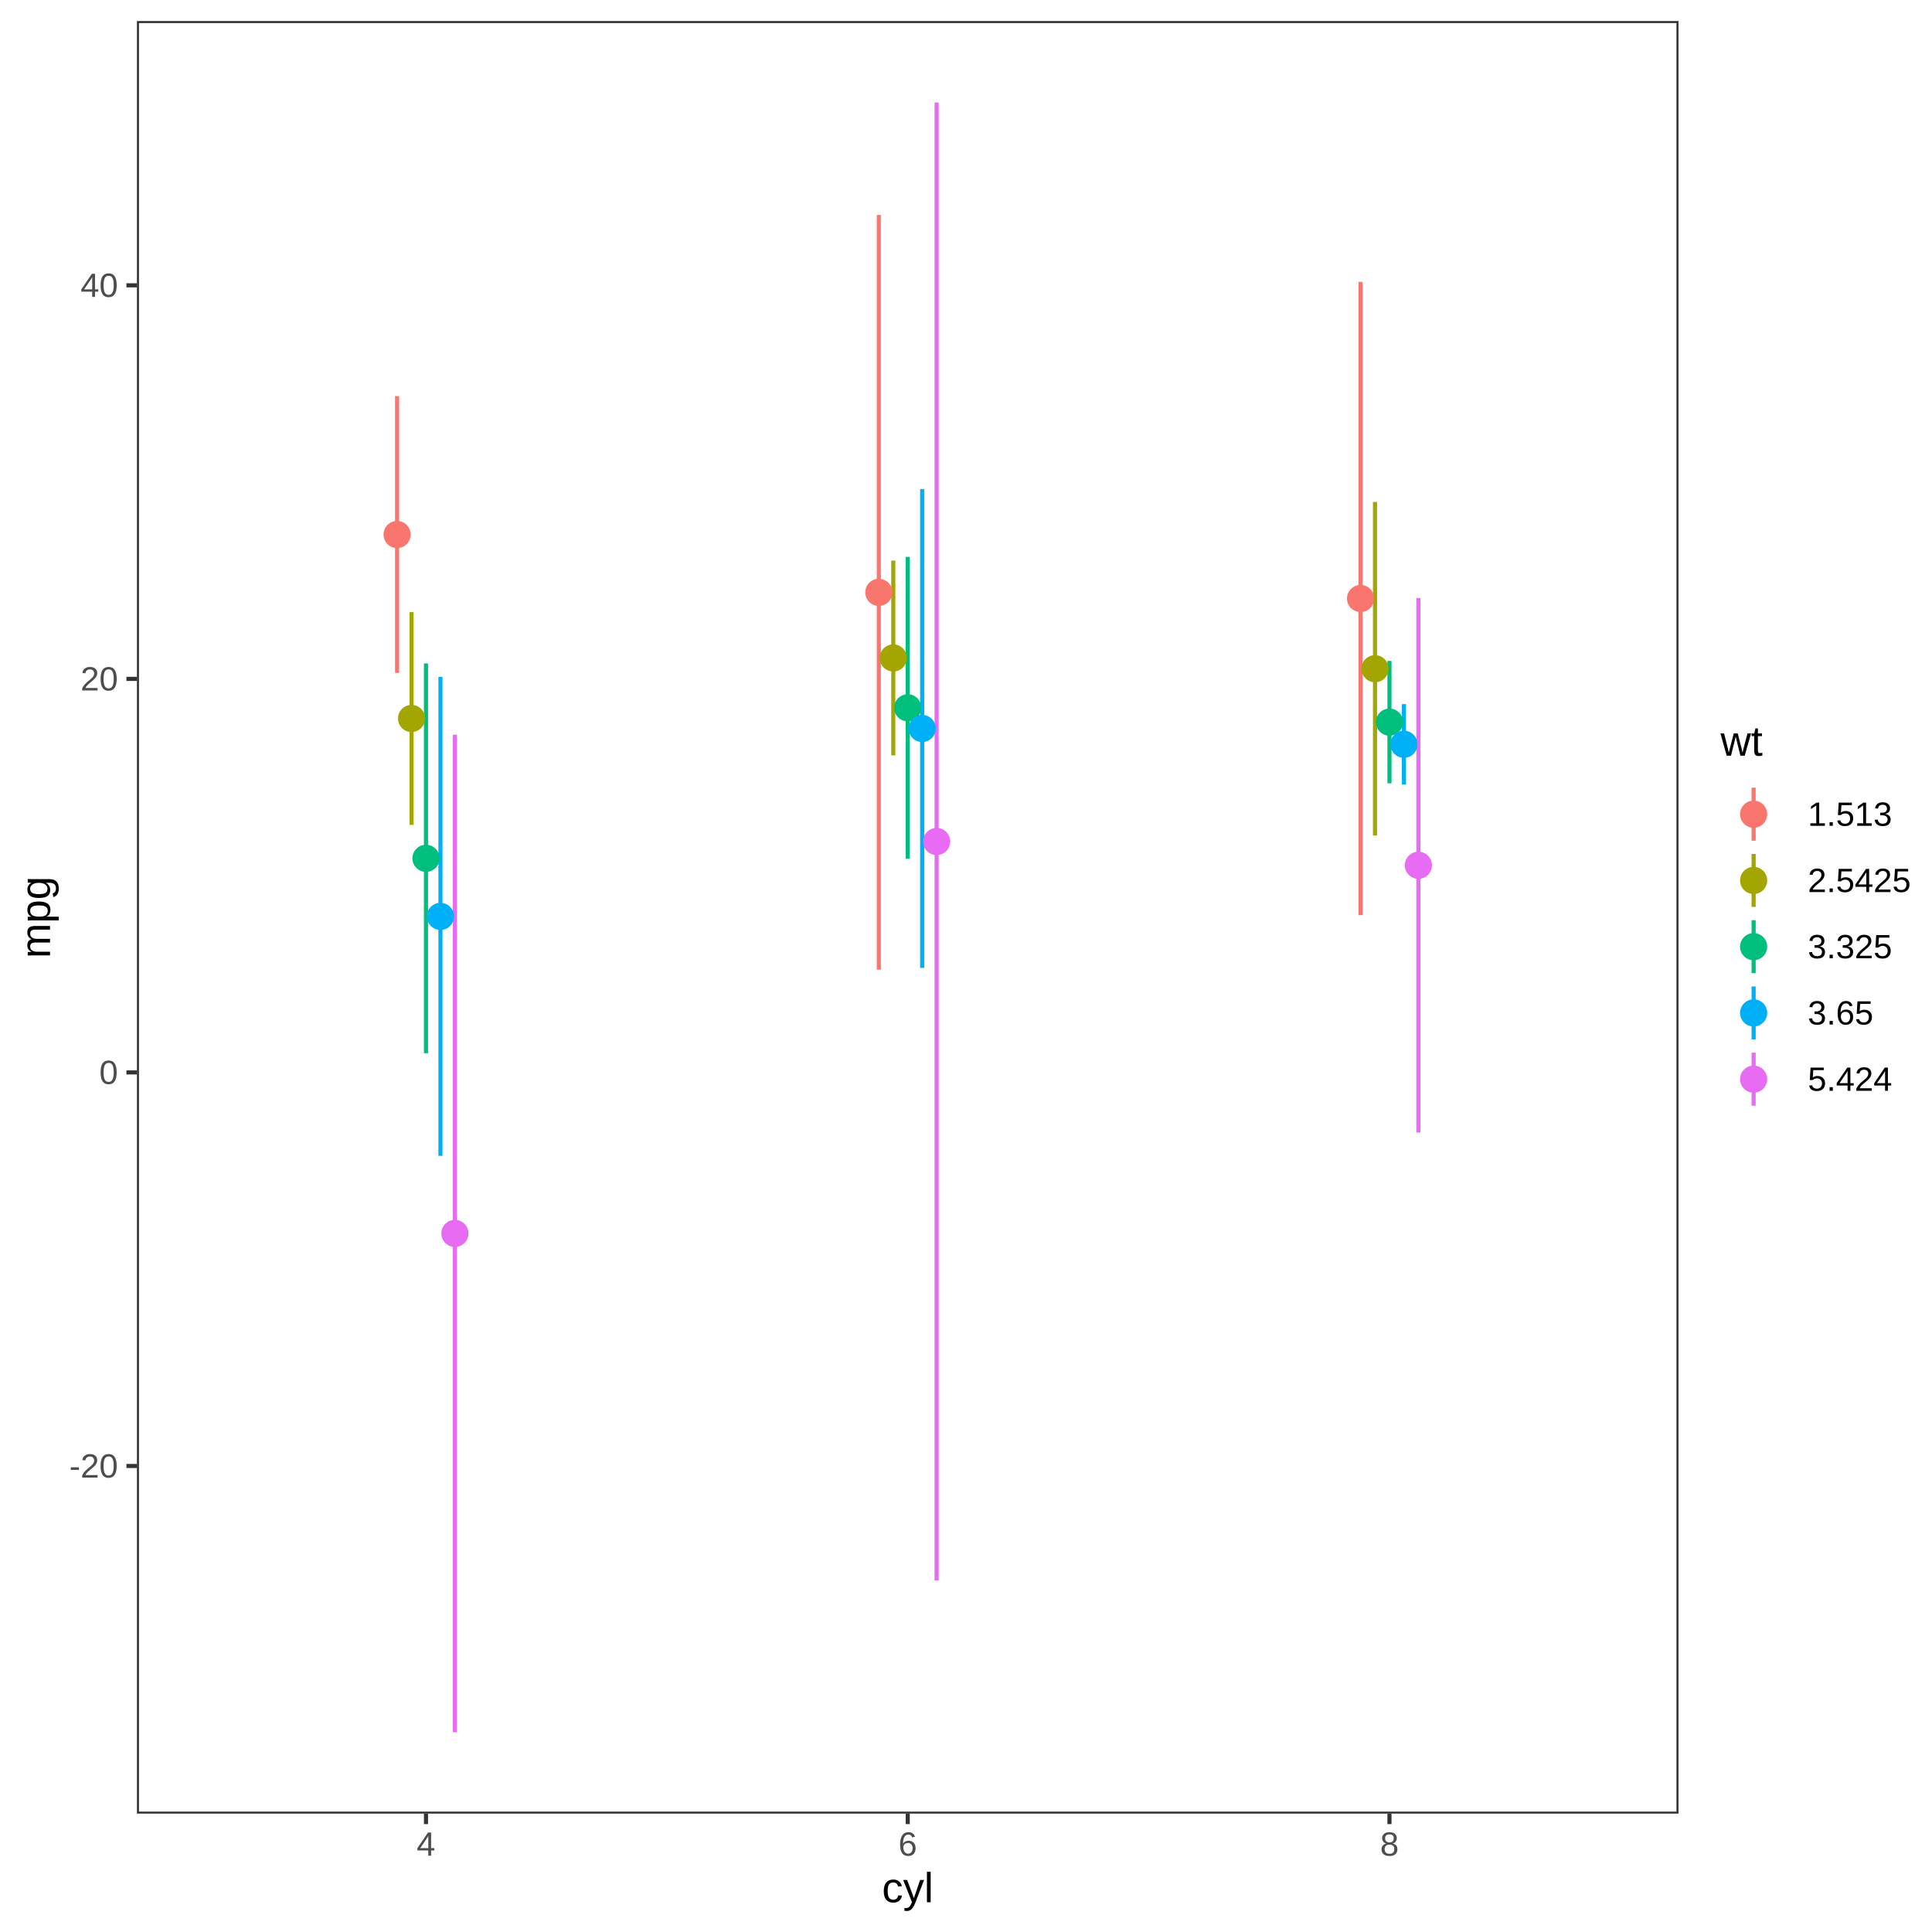
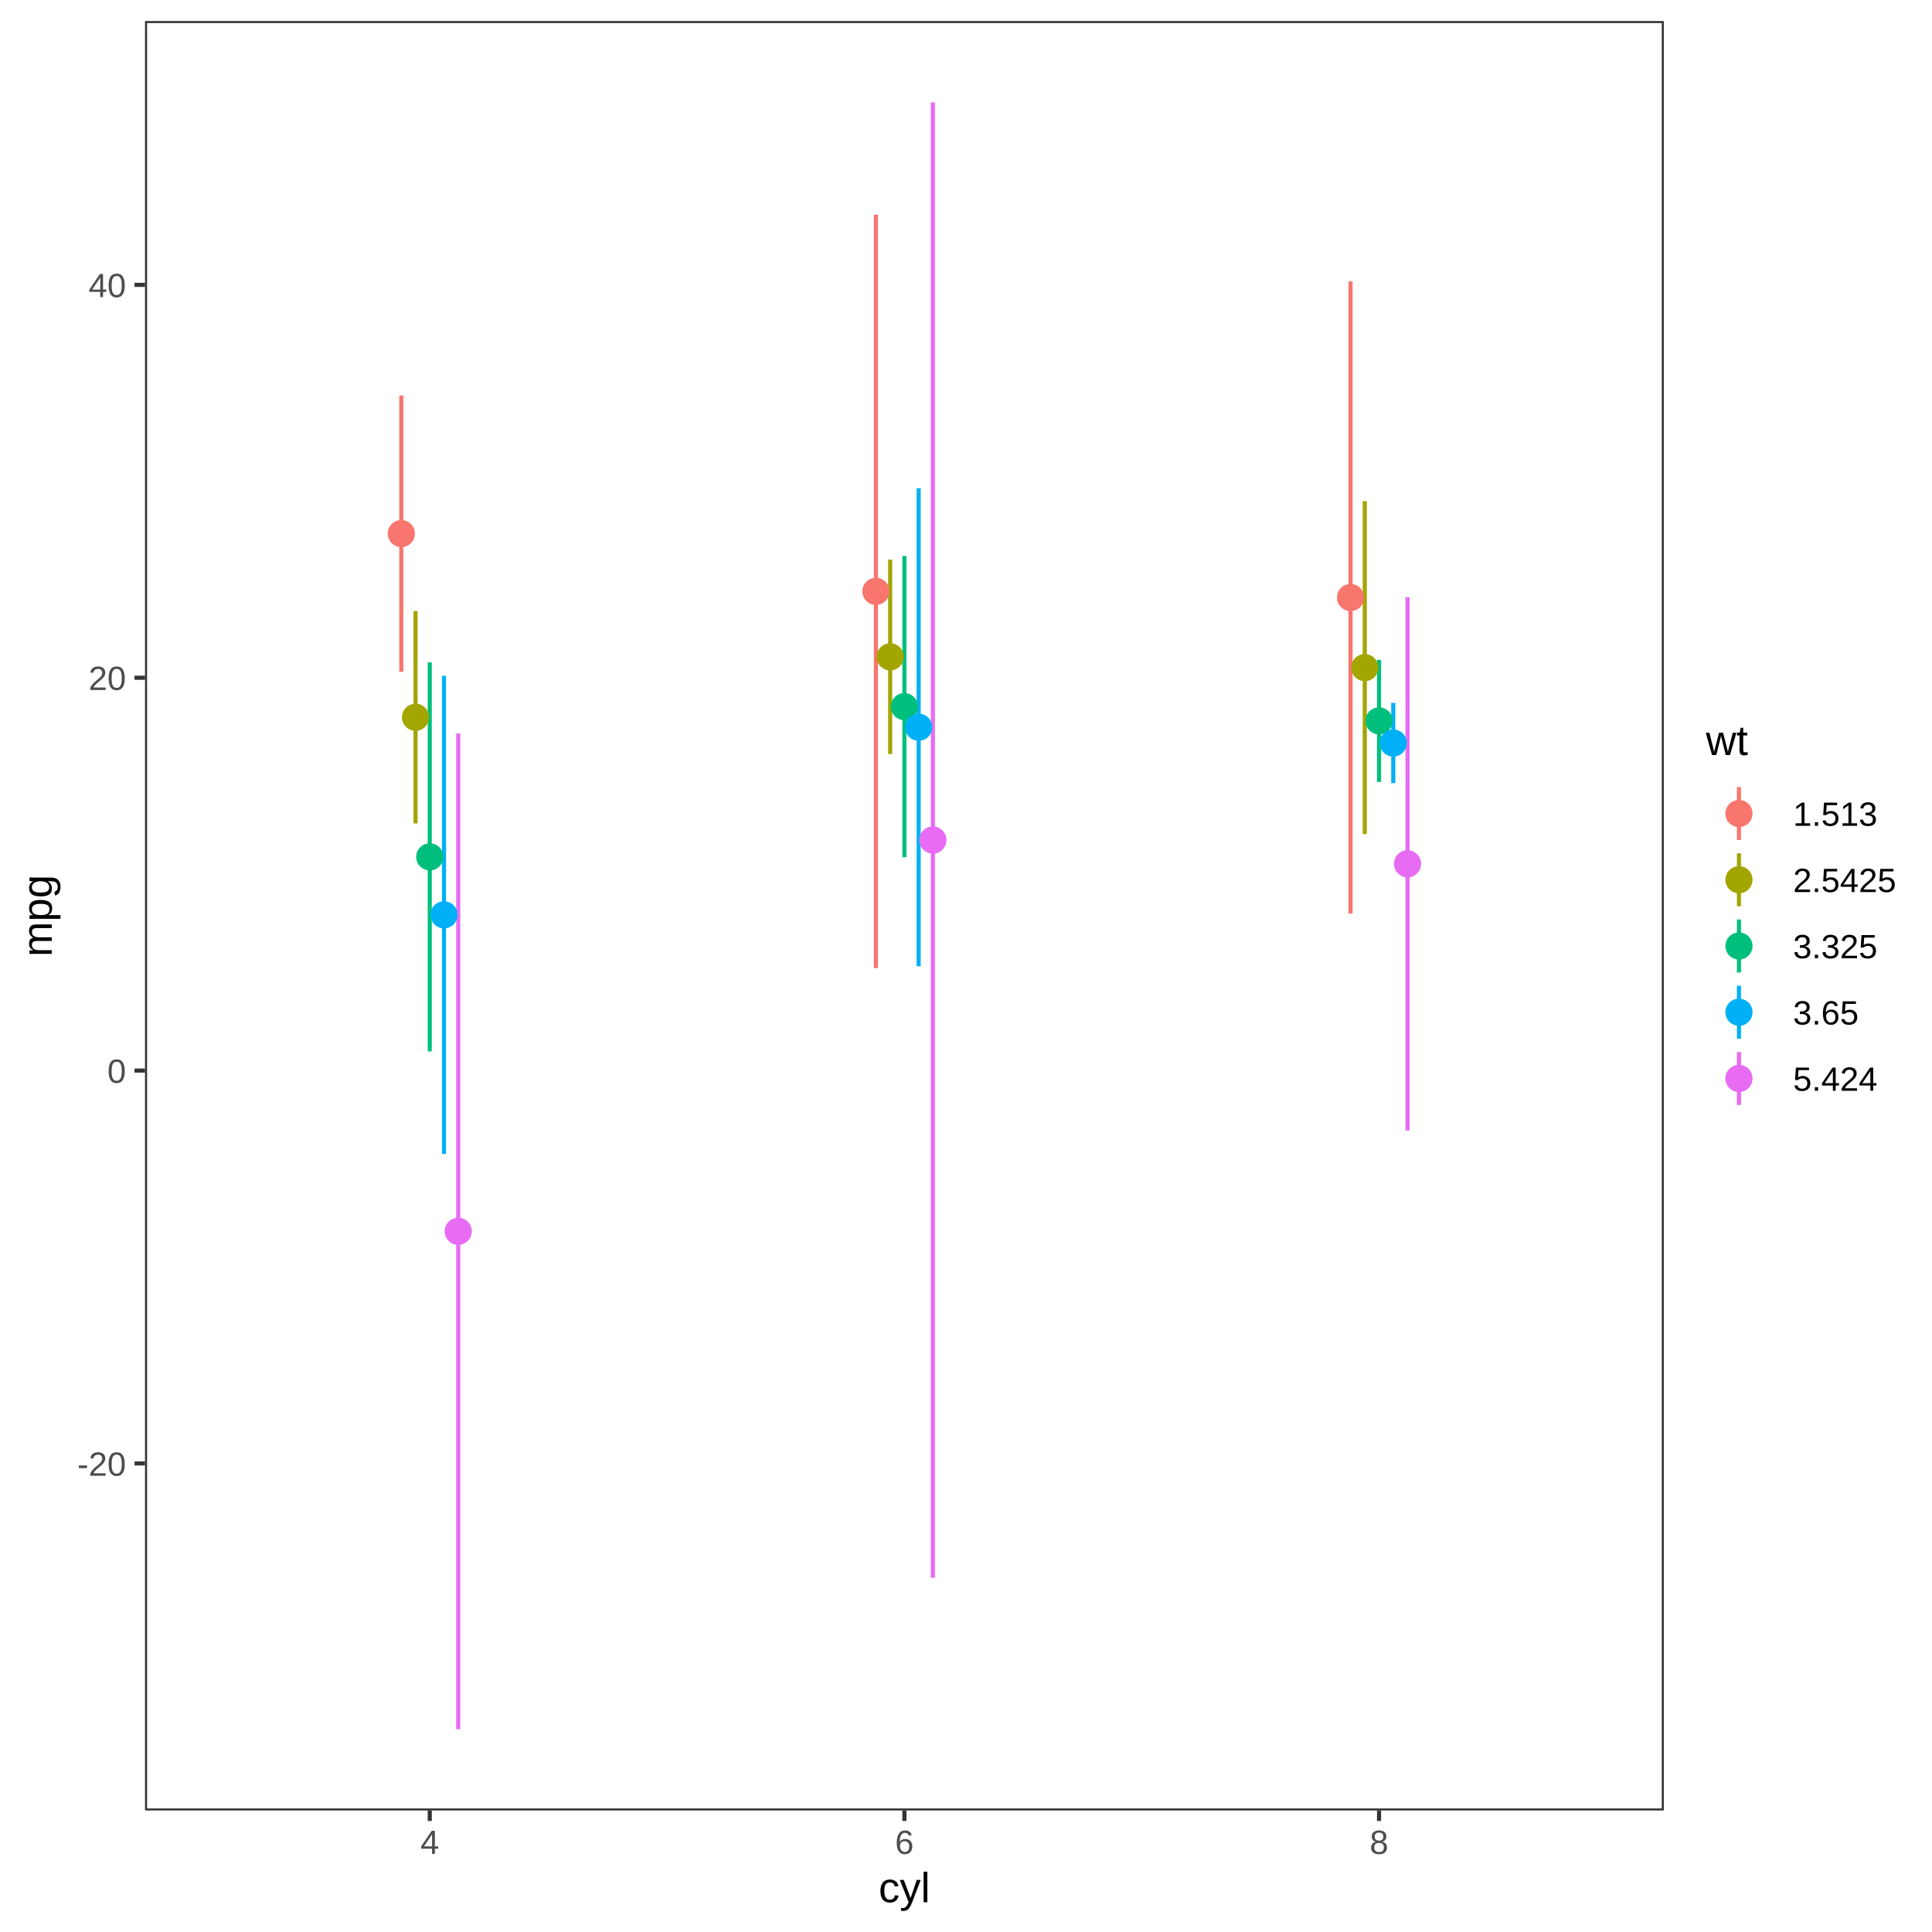
<svg xmlns="http://www.w3.org/2000/svg" class="svglite" width="504.00pt" height="504.00pt" viewBox="0 0 504.00 504.00">
  <defs>
    <style type="text/css">
    .svglite line, .svglite polyline, .svglite polygon, .svglite path, .svglite rect, .svglite circle {
      fill: none;
      stroke: #000000;
      stroke-linecap: round;
      stroke-linejoin: round;
      stroke-miterlimit: 10.00;
    }
    .svglite text {
      white-space: pre;
    }
  </style>
  </defs>
  <rect width="100%" height="100%" style="stroke: none; fill: #FFFFFF;" />
  <defs>
    <clipPath id="cpMC4wMHw1MDQuMDB8MC4wMHw1MDQuMDA=">
      <rect x="0.00" y="0.00" width="504.00" height="504.00" />
    </clipPath>
  </defs>
  <g clip-path="url(#cpMC4wMHw1MDQuMDB8MC4wMHw1MDQuMDA=)">
-     <rect x="0" y="0.00" width="504.00" height="504.00" style="stroke-width: 1.07; stroke: #FFFFFF; fill: #FFFFFF;" />
+     <rect x="0.00" y="0.00" width="504.00" height="504.00" style="stroke-width: 1.07; stroke: #FFFFFF; fill: #FFFFFF;" />
  </g>
  <defs>
-     <clipPath id="cpMzUuNzJ8NDM3Ljg3fDUuNDh8NDczLjEy">
-       <rect x="35.72" y="5.48" width="402.15" height="467.64" />
+     <clipPath id="cpMzcuODN8NDM0LjA0fDUuNDh8NDcyLjI5">
+       <rect x="37.83" y="5.48" width="396.21" height="466.82" />
    </clipPath>
  </defs>
-   <g clip-path="url(#cpMzUuNzJ8NDM3Ljg3fDUuNDh8NDczLjEy)">
-     <rect x="35.72" y="5.48" width="402.15" height="467.64" style="stroke-width: 1.07; stroke: none; fill: #FFFFFF;" />
-     <line x1="103.59" y1="175.54" x2="103.59" y2="103.33" style="stroke-width: 1.07; stroke: #F8766D; stroke-linecap: butt;" />
-     <line x1="107.36" y1="215.18" x2="107.36" y2="159.68" style="stroke-width: 1.07; stroke: #A3A500; stroke-linecap: butt;" />
-     <line x1="111.13" y1="274.75" x2="111.13" y2="173.07" style="stroke-width: 1.07; stroke: #00BF7D; stroke-linecap: butt;" />
-     <line x1="114.90" y1="301.53" x2="114.90" y2="176.59" style="stroke-width: 1.07; stroke: #00B0F6; stroke-linecap: butt;" />
-     <line x1="118.67" y1="451.86" x2="118.67" y2="191.67" style="stroke-width: 1.07; stroke: #E76BF3; stroke-linecap: butt;" />
-     <line x1="229.26" y1="252.97" x2="229.26" y2="56.09" style="stroke-width: 1.07; stroke: #F8766D; stroke-linecap: butt;" />
-     <line x1="233.03" y1="197.04" x2="233.03" y2="146.24" style="stroke-width: 1.07; stroke: #A3A500; stroke-linecap: butt;" />
-     <line x1="236.80" y1="224.01" x2="236.80" y2="145.27" style="stroke-width: 1.07; stroke: #00BF7D; stroke-linecap: butt;" />
-     <line x1="240.57" y1="252.50" x2="240.57" y2="127.58" style="stroke-width: 1.07; stroke: #00B0F6; stroke-linecap: butt;" />
-     <line x1="244.34" y1="412.30" x2="244.34" y2="26.74" style="stroke-width: 1.07; stroke: #E76BF3; stroke-linecap: butt;" />
-     <line x1="354.93" y1="238.73" x2="354.93" y2="73.53" style="stroke-width: 1.07; stroke: #F8766D; stroke-linecap: butt;" />
-     <line x1="358.70" y1="217.96" x2="358.70" y2="130.94" style="stroke-width: 1.07; stroke: #A3A500; stroke-linecap: butt;" />
-     <line x1="362.47" y1="204.34" x2="362.47" y2="172.41" style="stroke-width: 1.07; stroke: #00BF7D; stroke-linecap: butt;" />
-     <line x1="366.24" y1="204.65" x2="366.24" y2="183.68" style="stroke-width: 1.07; stroke: #00B0F6; stroke-linecap: butt;" />
-     <line x1="370.01" y1="295.43" x2="370.01" y2="156.03" style="stroke-width: 1.07; stroke: #E76BF3; stroke-linecap: butt;" />
-     <circle cx="103.59" cy="139.44" r="2.84" style="stroke-width: 1.42; stroke: #F8766D; fill: #F8766D;" />
-     <circle cx="107.36" cy="187.43" r="2.84" style="stroke-width: 1.42; stroke: #A3A500; fill: #A3A500;" />
-     <circle cx="111.13" cy="223.91" r="2.84" style="stroke-width: 1.42; stroke: #00BF7D; fill: #00BF7D;" />
-     <circle cx="114.90" cy="239.06" r="2.84" style="stroke-width: 1.42; stroke: #00B0F6; fill: #00B0F6;" />
-     <circle cx="118.67" cy="321.76" r="2.84" style="stroke-width: 1.42; stroke: #E76BF3; fill: #E76BF3;" />
-     <circle cx="229.26" cy="154.53" r="2.84" style="stroke-width: 1.42; stroke: #F8766D; fill: #F8766D;" />
-     <circle cx="233.03" cy="171.64" r="2.84" style="stroke-width: 1.42; stroke: #A3A500; fill: #A3A500;" />
-     <circle cx="236.80" cy="184.64" r="2.84" style="stroke-width: 1.42; stroke: #00BF7D; fill: #00BF7D;" />
-     <circle cx="240.57" cy="190.04" r="2.84" style="stroke-width: 1.42; stroke: #00B0F6; fill: #00B0F6;" />
-     <circle cx="244.34" cy="219.52" r="2.84" style="stroke-width: 1.42; stroke: #E76BF3; fill: #E76BF3;" />
-     <circle cx="354.93" cy="156.13" r="2.84" style="stroke-width: 1.42; stroke: #F8766D; fill: #F8766D;" />
-     <circle cx="358.70" cy="174.45" r="2.84" style="stroke-width: 1.42; stroke: #A3A500; fill: #A3A500;" />
-     <circle cx="362.47" cy="188.38" r="2.84" style="stroke-width: 1.42; stroke: #00BF7D; fill: #00BF7D;" />
-     <circle cx="366.24" cy="194.16" r="2.84" style="stroke-width: 1.42; stroke: #00B0F6; fill: #00B0F6;" />
-     <circle cx="370.01" cy="225.73" r="2.84" style="stroke-width: 1.42; stroke: #E76BF3; fill: #E76BF3;" />
-     <rect x="35.72" y="5.48" width="402.15" height="467.64" style="stroke-width: 1.07; stroke: #333333;" />
+   <g clip-path="url(#cpMzcuODN8NDM0LjA0fDUuNDh8NDcyLjI5)">
+     <rect x="37.83" y="5.48" width="396.21" height="466.82" style="stroke-width: 1.07; stroke: none; fill: #FFFFFF;" />
+     <line x1="104.69" y1="175.24" x2="104.69" y2="103.16" style="stroke-width: 1.07; stroke: #F8766D; stroke-linecap: butt;" />
+     <line x1="108.40" y1="214.81" x2="108.40" y2="159.41" style="stroke-width: 1.07; stroke: #A3A500; stroke-linecap: butt;" />
+     <line x1="112.11" y1="274.28" x2="112.11" y2="172.78" style="stroke-width: 1.07; stroke: #00BF7D; stroke-linecap: butt;" />
+     <line x1="115.83" y1="301.01" x2="115.83" y2="176.29" style="stroke-width: 1.07; stroke: #00B0F6; stroke-linecap: butt;" />
+     <line x1="119.54" y1="451.08" x2="119.54" y2="191.34" style="stroke-width: 1.07; stroke: #E76BF3; stroke-linecap: butt;" />
+     <line x1="228.50" y1="252.54" x2="228.50" y2="56.01" style="stroke-width: 1.07; stroke: #F8766D; stroke-linecap: butt;" />
+     <line x1="232.22" y1="196.70" x2="232.22" y2="146.00" style="stroke-width: 1.07; stroke: #A3A500; stroke-linecap: butt;" />
+     <line x1="235.93" y1="223.63" x2="235.93" y2="145.03" style="stroke-width: 1.07; stroke: #00BF7D; stroke-linecap: butt;" />
+     <line x1="239.65" y1="252.07" x2="239.65" y2="127.37" style="stroke-width: 1.07; stroke: #00B0F6; stroke-linecap: butt;" />
+     <line x1="243.36" y1="411.59" x2="243.36" y2="26.70" style="stroke-width: 1.07; stroke: #E76BF3; stroke-linecap: butt;" />
+     <line x1="352.32" y1="238.32" x2="352.32" y2="73.41" style="stroke-width: 1.07; stroke: #F8766D; stroke-linecap: butt;" />
+     <line x1="356.03" y1="217.59" x2="356.03" y2="130.72" style="stroke-width: 1.07; stroke: #A3A500; stroke-linecap: butt;" />
+     <line x1="359.75" y1="203.99" x2="359.75" y2="172.12" style="stroke-width: 1.07; stroke: #00BF7D; stroke-linecap: butt;" />
+     <line x1="363.46" y1="204.30" x2="363.46" y2="183.36" style="stroke-width: 1.07; stroke: #00B0F6; stroke-linecap: butt;" />
+     <line x1="367.18" y1="294.92" x2="367.18" y2="155.77" style="stroke-width: 1.07; stroke: #E76BF3; stroke-linecap: butt;" />
+     <circle cx="104.69" cy="139.20" r="2.84" style="stroke-width: 1.42; stroke: #F8766D; fill: #F8766D;" />
+     <circle cx="108.40" cy="187.11" r="2.84" style="stroke-width: 1.42; stroke: #A3A500; fill: #A3A500;" />
+     <circle cx="112.11" cy="223.53" r="2.84" style="stroke-width: 1.42; stroke: #00BF7D; fill: #00BF7D;" />
+     <circle cx="115.83" cy="238.65" r="2.84" style="stroke-width: 1.42; stroke: #00B0F6; fill: #00B0F6;" />
+     <circle cx="119.54" cy="321.21" r="2.84" style="stroke-width: 1.42; stroke: #E76BF3; fill: #E76BF3;" />
+     <circle cx="228.50" cy="154.27" r="2.84" style="stroke-width: 1.42; stroke: #F8766D; fill: #F8766D;" />
+     <circle cx="232.22" cy="171.35" r="2.84" style="stroke-width: 1.42; stroke: #A3A500; fill: #A3A500;" />
+     <circle cx="235.93" cy="184.33" r="2.84" style="stroke-width: 1.42; stroke: #00BF7D; fill: #00BF7D;" />
+     <circle cx="239.65" cy="189.72" r="2.84" style="stroke-width: 1.42; stroke: #00B0F6; fill: #00B0F6;" />
+     <circle cx="243.36" cy="219.14" r="2.84" style="stroke-width: 1.42; stroke: #E76BF3; fill: #E76BF3;" />
+     <circle cx="352.32" cy="155.87" r="2.84" style="stroke-width: 1.42; stroke: #F8766D; fill: #F8766D;" />
+     <circle cx="356.03" cy="174.16" r="2.84" style="stroke-width: 1.42; stroke: #A3A500; fill: #A3A500;" />
+     <circle cx="359.75" cy="188.06" r="2.84" style="stroke-width: 1.42; stroke: #00BF7D; fill: #00BF7D;" />
+     <circle cx="363.46" cy="193.83" r="2.84" style="stroke-width: 1.42; stroke: #00B0F6; fill: #00B0F6;" />
+     <circle cx="367.18" cy="225.34" r="2.84" style="stroke-width: 1.42; stroke: #E76BF3; fill: #E76BF3;" />
+     <rect x="37.83" y="5.48" width="396.21" height="466.82" style="stroke-width: 1.07; stroke: #333333;" />
  </g>
  <g clip-path="url(#cpMC4wMHw1MDQuMDB8MC4wMHw1MDQuMDA=)">
-     <text x="30.79" y="385.46" text-anchor="end" style="font-size: 8.80px;fill: #4D4D4D; font-family: &quot;Liberation Sans&quot;;" textLength="12.72px" lengthAdjust="spacingAndGlyphs">-20</text>
-     <text x="30.79" y="282.79" text-anchor="end" style="font-size: 8.80px;fill: #4D4D4D; font-family: &quot;Liberation Sans&quot;;" textLength="4.90px" lengthAdjust="spacingAndGlyphs">0</text>
-     <text x="30.79" y="180.13" text-anchor="end" style="font-size: 8.80px;fill: #4D4D4D; font-family: &quot;Liberation Sans&quot;;" textLength="9.79px" lengthAdjust="spacingAndGlyphs">20</text>
-     <text x="30.79" y="77.46" text-anchor="end" style="font-size: 8.80px;fill: #4D4D4D; font-family: &quot;Liberation Sans&quot;;" textLength="9.79px" lengthAdjust="spacingAndGlyphs">40</text>
-     <polyline points="32.98,382.43 35.72,382.43 " style="stroke-width: 1.07; stroke: #333333; stroke-linecap: butt;" />
-     <polyline points="32.98,279.76 35.72,279.76 " style="stroke-width: 1.07; stroke: #333333; stroke-linecap: butt;" />
-     <polyline points="32.98,177.10 35.72,177.10 " style="stroke-width: 1.07; stroke: #333333; stroke-linecap: butt;" />
-     <polyline points="32.98,74.43 35.72,74.43 " style="stroke-width: 1.07; stroke: #333333; stroke-linecap: butt;" />
-     <polyline points="111.13,475.86 111.13,473.12 " style="stroke-width: 1.07; stroke: #333333; stroke-linecap: butt;" />
-     <polyline points="236.80,475.86 236.80,473.12 " style="stroke-width: 1.07; stroke: #333333; stroke-linecap: butt;" />
-     <polyline points="362.47,475.86 362.47,473.12 " style="stroke-width: 1.07; stroke: #333333; stroke-linecap: butt;" />
-     <text x="111.13" y="484.10" text-anchor="middle" style="font-size: 8.80px;fill: #4D4D4D; font-family: &quot;Liberation Sans&quot;;" textLength="4.90px" lengthAdjust="spacingAndGlyphs">4</text>
-     <text x="236.80" y="484.10" text-anchor="middle" style="font-size: 8.80px;fill: #4D4D4D; font-family: &quot;Liberation Sans&quot;;" textLength="4.90px" lengthAdjust="spacingAndGlyphs">6</text>
-     <text x="362.47" y="484.10" text-anchor="middle" style="font-size: 8.80px;fill: #4D4D4D; font-family: &quot;Liberation Sans&quot;;" textLength="4.90px" lengthAdjust="spacingAndGlyphs">8</text>
-     <text x="236.80" y="496.24" text-anchor="middle" style="font-size: 11.00px; font-family: &quot;Liberation Sans&quot;;" textLength="13.44px" lengthAdjust="spacingAndGlyphs">cyl</text>
-     <text transform="translate(13.05,239.30) rotate(-90)" text-anchor="middle" style="font-size: 11.00px; font-family: &quot;Liberation Sans&quot;;" textLength="21.41px" lengthAdjust="spacingAndGlyphs">mpg</text>
-     <rect x="448.83" y="188.43" width="49.69" height="101.73" style="stroke-width: 1.07; stroke: none; fill: #FFFFFF;" />
-     <text x="448.83" y="197.14" style="font-size: 11.00px; font-family: &quot;Liberation Sans&quot;;" textLength="11.00px" lengthAdjust="spacingAndGlyphs">wt</text>
-     <rect x="448.83" y="203.76" width="17.28" height="17.28" style="stroke-width: 1.07; stroke: none; fill: #FFFFFF;" />
-     <line x1="457.47" y1="219.31" x2="457.47" y2="205.49" style="stroke-width: 1.07; stroke: #F8766D; stroke-linecap: butt;" />
-     <circle cx="457.47" cy="212.40" r="2.84" style="stroke-width: 1.42; stroke: #F8766D; fill: #F8766D;" />
-     <rect x="448.83" y="221.04" width="17.28" height="17.28" style="stroke-width: 1.07; stroke: none; fill: #FFFFFF;" />
-     <line x1="457.47" y1="236.59" x2="457.47" y2="222.77" style="stroke-width: 1.07; stroke: #A3A500; stroke-linecap: butt;" />
-     <circle cx="457.47" cy="229.68" r="2.84" style="stroke-width: 1.42; stroke: #A3A500; fill: #A3A500;" />
-     <rect x="448.83" y="238.32" width="17.28" height="17.28" style="stroke-width: 1.07; stroke: none; fill: #FFFFFF;" />
-     <line x1="457.47" y1="253.87" x2="457.47" y2="240.05" style="stroke-width: 1.07; stroke: #00BF7D; stroke-linecap: butt;" />
-     <circle cx="457.47" cy="246.96" r="2.84" style="stroke-width: 1.42; stroke: #00BF7D; fill: #00BF7D;" />
-     <rect x="448.83" y="255.60" width="17.28" height="17.28" style="stroke-width: 1.07; stroke: none; fill: #FFFFFF;" />
-     <line x1="457.47" y1="271.15" x2="457.47" y2="257.33" style="stroke-width: 1.07; stroke: #00B0F6; stroke-linecap: butt;" />
-     <circle cx="457.47" cy="264.24" r="2.84" style="stroke-width: 1.42; stroke: #00B0F6; fill: #00B0F6;" />
-     <rect x="448.83" y="272.88" width="17.28" height="17.28" style="stroke-width: 1.07; stroke: none; fill: #FFFFFF;" />
-     <line x1="457.47" y1="288.43" x2="457.47" y2="274.61" style="stroke-width: 1.07; stroke: #E76BF3; stroke-linecap: butt;" />
-     <circle cx="457.47" cy="281.52" r="2.84" style="stroke-width: 1.42; stroke: #E76BF3; fill: #E76BF3;" />
-     <text x="471.59" y="215.43" style="font-size: 8.80px; font-family: &quot;Liberation Sans&quot;;" textLength="22.03px" lengthAdjust="spacingAndGlyphs">1.513</text>
-     <text x="471.59" y="232.71" style="font-size: 8.80px; font-family: &quot;Liberation Sans&quot;;" textLength="26.93px" lengthAdjust="spacingAndGlyphs">2.5425</text>
-     <text x="471.59" y="249.99" style="font-size: 8.80px; font-family: &quot;Liberation Sans&quot;;" textLength="22.03px" lengthAdjust="spacingAndGlyphs">3.325</text>
-     <text x="471.59" y="267.27" style="font-size: 8.80px; font-family: &quot;Liberation Sans&quot;;" textLength="17.14px" lengthAdjust="spacingAndGlyphs">3.65</text>
-     <text x="471.59" y="284.55" style="font-size: 8.80px; font-family: &quot;Liberation Sans&quot;;" textLength="22.03px" lengthAdjust="spacingAndGlyphs">5.424</text>
+     <text x="32.89" y="384.98" text-anchor="end" style="font-size: 8.80px;fill: #4D4D4D; font-family: &quot;Arial&quot;;" textLength="14.36px" lengthAdjust="spacingAndGlyphs">-20</text>
+     <text x="32.89" y="282.49" text-anchor="end" style="font-size: 8.80px;fill: #4D4D4D; font-family: &quot;Arial&quot;;" textLength="5.59px" lengthAdjust="spacingAndGlyphs">0</text>
+     <text x="32.89" y="180.00" text-anchor="end" style="font-size: 8.80px;fill: #4D4D4D; font-family: &quot;Arial&quot;;" textLength="11.19px" lengthAdjust="spacingAndGlyphs">20</text>
+     <text x="32.89" y="77.52" text-anchor="end" style="font-size: 8.80px;fill: #4D4D4D; font-family: &quot;Arial&quot;;" textLength="11.19px" lengthAdjust="spacingAndGlyphs">40</text>
+     <polyline points="35.09,381.77 37.83,381.77 " style="stroke-width: 1.07; stroke: #333333; stroke-linecap: butt;" />
+     <polyline points="35.09,279.28 37.83,279.28 " style="stroke-width: 1.07; stroke: #333333; stroke-linecap: butt;" />
+     <polyline points="35.09,176.80 37.83,176.80 " style="stroke-width: 1.07; stroke: #333333; stroke-linecap: butt;" />
+     <polyline points="35.09,74.31 37.83,74.31 " style="stroke-width: 1.07; stroke: #333333; stroke-linecap: butt;" />
+     <polyline points="112.11,475.03 112.11,472.29 " style="stroke-width: 1.07; stroke: #333333; stroke-linecap: butt;" />
+     <polyline points="235.93,475.03 235.93,472.29 " style="stroke-width: 1.07; stroke: #333333; stroke-linecap: butt;" />
+     <polyline points="359.75,475.03 359.75,472.29 " style="stroke-width: 1.07; stroke: #333333; stroke-linecap: butt;" />
+     <text x="112.11" y="483.64" text-anchor="middle" style="font-size: 8.80px;fill: #4D4D4D; font-family: &quot;Arial&quot;;" textLength="5.59px" lengthAdjust="spacingAndGlyphs">4</text>
+     <text x="235.93" y="483.64" text-anchor="middle" style="font-size: 8.80px;fill: #4D4D4D; font-family: &quot;Arial&quot;;" textLength="5.59px" lengthAdjust="spacingAndGlyphs">6</text>
+     <text x="359.75" y="483.64" text-anchor="middle" style="font-size: 8.80px;fill: #4D4D4D; font-family: &quot;Arial&quot;;" textLength="5.59px" lengthAdjust="spacingAndGlyphs">8</text>
+     <text x="235.93" y="496.23" text-anchor="middle" style="font-size: 11.00px; font-family: &quot;Arial&quot;;" textLength="15.62px" lengthAdjust="spacingAndGlyphs">cyl</text>
+     <text transform="translate(13.50,238.89) rotate(-90)" text-anchor="middle" style="font-size: 11.00px; font-family: &quot;Arial&quot;;" textLength="24.68px" lengthAdjust="spacingAndGlyphs">mpg</text>
+     <rect x="445.00" y="187.79" width="53.53" height="102.19" style="stroke-width: 1.07; stroke: none; fill: #FFFFFF;" />
+     <text x="445.00" y="196.96" style="font-size: 11.00px; font-family: &quot;Arial&quot;;" textLength="13.31px" lengthAdjust="spacingAndGlyphs">wt</text>
+     <rect x="445.00" y="203.58" width="17.28" height="17.28" style="stroke-width: 1.07; stroke: none; fill: #FFFFFF;" />
+     <line x1="453.64" y1="219.13" x2="453.64" y2="205.31" style="stroke-width: 1.07; stroke: #F8766D; stroke-linecap: butt;" />
+     <circle cx="453.64" cy="212.22" r="2.84" style="stroke-width: 1.42; stroke: #F8766D; fill: #F8766D;" />
+     <rect x="445.00" y="220.86" width="17.28" height="17.28" style="stroke-width: 1.07; stroke: none; fill: #FFFFFF;" />
+     <line x1="453.64" y1="236.41" x2="453.64" y2="222.59" style="stroke-width: 1.07; stroke: #A3A500; stroke-linecap: butt;" />
+     <circle cx="453.64" cy="229.50" r="2.84" style="stroke-width: 1.42; stroke: #A3A500; fill: #A3A500;" />
+     <rect x="445.00" y="238.14" width="17.28" height="17.28" style="stroke-width: 1.07; stroke: none; fill: #FFFFFF;" />
+     <line x1="453.64" y1="253.69" x2="453.64" y2="239.87" style="stroke-width: 1.07; stroke: #00BF7D; stroke-linecap: butt;" />
+     <circle cx="453.64" cy="246.78" r="2.84" style="stroke-width: 1.42; stroke: #00BF7D; fill: #00BF7D;" />
+     <rect x="445.00" y="255.42" width="17.28" height="17.28" style="stroke-width: 1.07; stroke: none; fill: #FFFFFF;" />
+     <line x1="453.64" y1="270.97" x2="453.64" y2="257.15" style="stroke-width: 1.07; stroke: #00B0F6; stroke-linecap: butt;" />
+     <circle cx="453.64" cy="264.06" r="2.84" style="stroke-width: 1.42; stroke: #00B0F6; fill: #00B0F6;" />
+     <rect x="445.00" y="272.70" width="17.28" height="17.28" style="stroke-width: 1.07; stroke: none; fill: #FFFFFF;" />
+     <line x1="453.64" y1="288.25" x2="453.64" y2="274.43" style="stroke-width: 1.07; stroke: #E76BF3; stroke-linecap: butt;" />
+     <circle cx="453.64" cy="281.34" r="2.84" style="stroke-width: 1.42; stroke: #E76BF3; fill: #E76BF3;" />
+     <text x="467.75" y="215.43" style="font-size: 8.80px; font-family: &quot;Arial&quot;;" textLength="25.17px" lengthAdjust="spacingAndGlyphs">1.513</text>
+     <text x="467.75" y="232.71" style="font-size: 8.80px; font-family: &quot;Arial&quot;;" textLength="30.77px" lengthAdjust="spacingAndGlyphs">2.5425</text>
+     <text x="467.75" y="249.99" style="font-size: 8.80px; font-family: &quot;Arial&quot;;" textLength="25.17px" lengthAdjust="spacingAndGlyphs">3.325</text>
+     <text x="467.75" y="267.27" style="font-size: 8.80px; font-family: &quot;Arial&quot;;" textLength="19.58px" lengthAdjust="spacingAndGlyphs">3.65</text>
+     <text x="467.75" y="284.55" style="font-size: 8.80px; font-family: &quot;Arial&quot;;" textLength="25.17px" lengthAdjust="spacingAndGlyphs">5.424</text>
  </g>
</svg>
